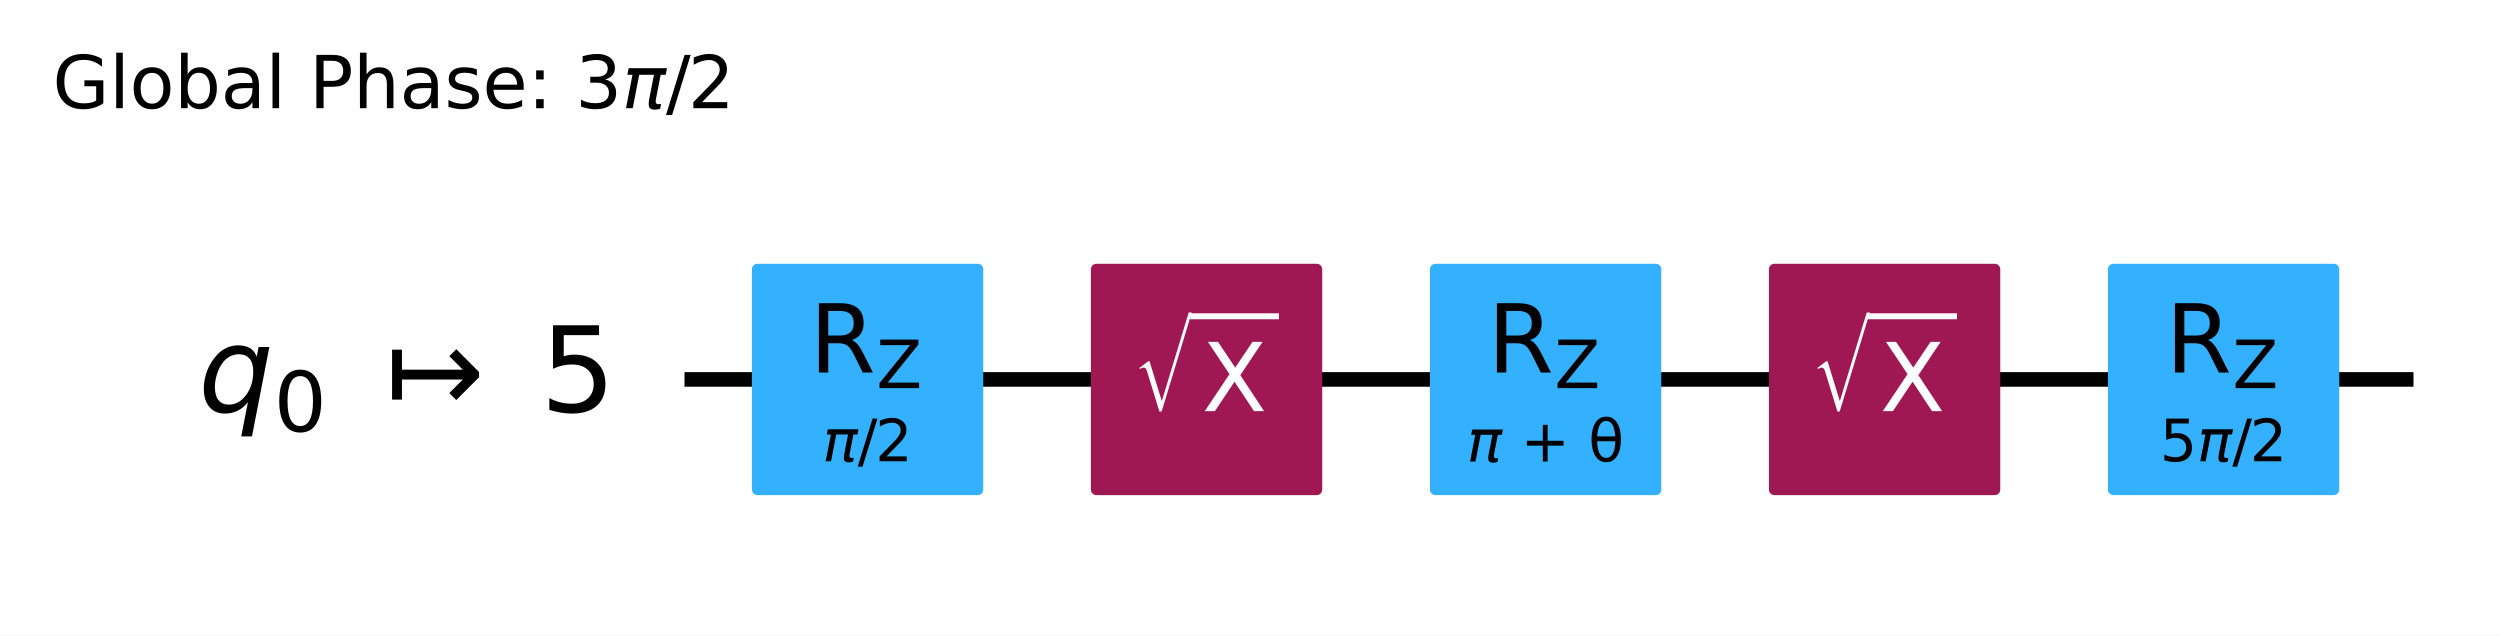
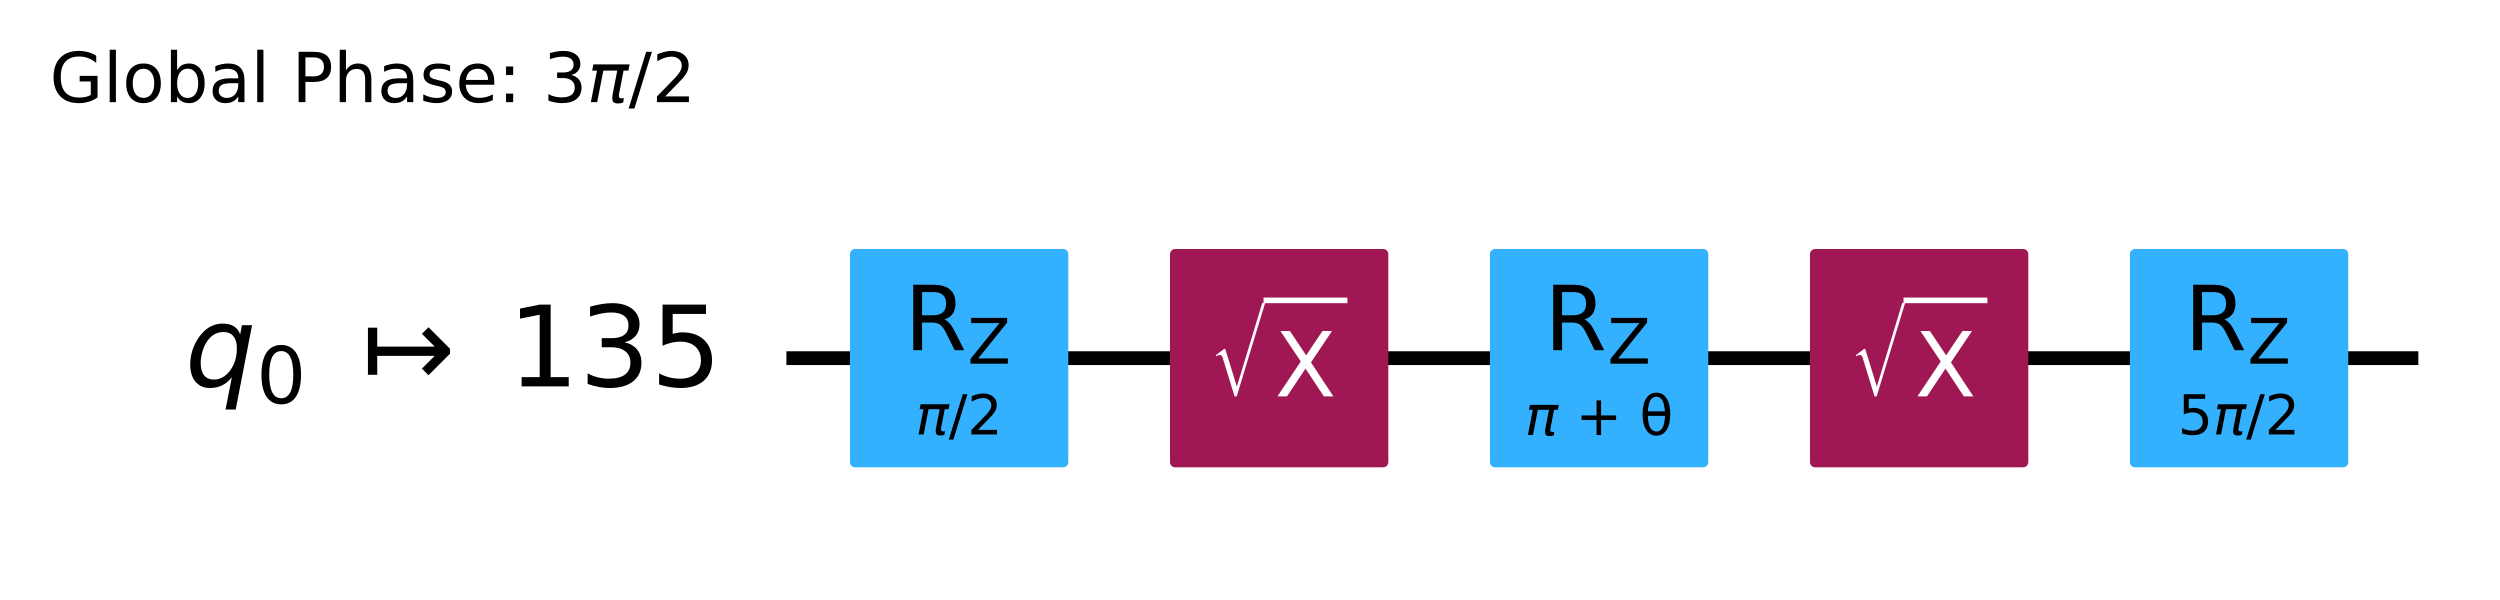
- <svg xmlns="http://www.w3.org/2000/svg" xmlns:xlink="http://www.w3.org/1999/xlink" width="341.83pt" height="86.894pt" version="1.1" viewBox="0 0 341.83 86.894">
+ <svg xmlns="http://www.w3.org/2000/svg" xmlns:xlink="http://www.w3.org/1999/xlink" width="362.16pt" height="86.896pt" version="1.1" viewBox="0 0 362.16 86.896">
  <defs>
    <style type="text/css">*{stroke-linejoin: round; stroke-linecap: butt}</style>
  </defs>
-   <path d="m0 86.894h341.83v-86.894h-341.83z" fill="#ffffff" />
-   <path d="m93.592 51.882h236.41" clip-path="url(#95c10ee0381)" fill="none" stroke="#000000" stroke-linecap="square" stroke-width="2" />
-   <g transform="translate(7.2 14.798) scale(.1 -.1)">
+   <path d="m0 86.896h362.16v-86.896h-362.16z" fill="#ffffff" />
+   <path d="m113.92 51.883h236.41" clip-path="url(#95c10ee0381)" fill="none" stroke="#000000" stroke-linecap="square" stroke-width="2" />
+   <g transform="translate(7.2 14.8) scale(.1 -.1)">
    <defs>
-       <path id="DejaVuSans-47" transform="scale(.015625)" d="m3809 666v1253h-1031v519h1656v-2004q-365-259-806-392-440-133-940-133-1094 0-1712 639-617 640-617 1780 0 1144 617 1783 618 639 1712 639 456 0 867-113 411-112 758-331v-672q-350 297-744 447t-828 150q-857 0-1287-478-429-478-429-1425 0-944 429-1422 430-478 1287-478 334 0 596 58 263 58 472 180z" />
-       <path id="DejaVuSans-6c" transform="scale(.015625)" d="m603 4863h575v-4863h-575v4863z" />
-       <path id="DejaVuSans-6f" transform="scale(.015625)" d="m1959 3097q-462 0-731-361t-269-989 267-989q268-361 733-361 460 0 728 362 269 363 269 988 0 622-269 986-268 364-728 364zm0 487q750 0 1178-488 429-487 429-1349 0-859-429-1349-428-489-1178-489-753 0-1180 489-426 490-426 1349 0 862 426 1349 427 488 1180 488z" />
-       <path id="DejaVuSans-62" transform="scale(.015625)" d="m3116 1747q0 634-261 995t-717 361q-457 0-718-361t-261-995 261-995 718-361q456 0 717 361t261 995zm-1957 1222q182 312 458 463 277 152 661 152 638 0 1036-506 399-506 399-1331t-399-1332q-398-506-1036-506-384 0-661 152-276 152-458 464v-525h-578v4863h578v-1894z" />
-       <path id="DejaVuSans-61" transform="scale(.015625)" d="m2194 1759q-697 0-966-159t-269-544q0-306 202-486 202-179 548-179 479 0 768 339t289 901v128h-572zm1147 238v-1997h-575v531q-197-318-491-470t-719-152q-537 0-855 302-317 302-317 808 0 590 395 890 396 300 1180 300h807v57q0 397-261 614t-733 217q-300 0-585-72-284-72-546-216v532q315 122 612 182 297 61 578 61 760 0 1135-394 375-393 375-1193z" />
-       <path id="DejaVuSans-50" transform="scale(.015625)" d="m1259 4147v-1753h794q441 0 681 228 241 228 241 650 0 419-241 647-240 228-681 228h-794zm-631 519h1425q785 0 1186-355 402-355 402-1039 0-691-402-1044-401-353-1186-353h-794v-1875h-631v4666z" />
-       <path id="DejaVuSans-68" transform="scale(.015625)" d="m3513 2113v-2113h-575v2094q0 497-194 743-194 247-581 247-466 0-735-297-269-296-269-809v-1978h-578v4863h578v-1907q207 316 486 472 280 156 646 156 603 0 912-373 310-373 310-1098z" />
-       <path id="DejaVuSans-73" transform="scale(.015625)" d="m2834 3397v-544q-243 125-506 187-262 63-544 63-428 0-642-131t-214-394q0-200 153-314t616-217l197-44q612-131 870-370t258-667q0-488-386-773-386-284-1061-284-281 0-586 55t-642 164v594q319-166 628-249 309-82 613-82 406 0 624 139 219 139 219 392 0 234-158 359-157 125-692 241l-200 47q-534 112-772 345-237 233-237 639 0 494 350 762 350 269 994 269 318 0 599-47 282-46 519-140z" />
-       <path id="DejaVuSans-65" transform="scale(.015625)" d="m3597 1894v-281h-2644q38-594 358-905t892-311q331 0 642 81t618 244v-544q-310-131-635-200t-659-69q-838 0-1327 487-489 488-489 1320 0 859 464 1363 464 505 1252 505 706 0 1117-455 411-454 411-1235zm-575 169q-6 471-264 752-258 282-683 282-481 0-770-272t-333-766l2050 4z" />
-       <path id="DejaVuSans-3a" transform="scale(.015625)" d="m750 794h659v-794h-659v794zm0 2515h659v-793h-659v793z" />
-       <path id="DejaVuSans-33" transform="scale(.015625)" d="m2597 2516q453-97 707-404 255-306 255-756 0-690-475-1069-475-378-1350-378-293 0-604 58t-642 174v609q262-153 574-231 313-78 654-78 593 0 904 234t311 681q0 413-289 645-289 233-804 233h-544v519h569q465 0 712 186t247 536q0 359-255 551-254 193-729 193-260 0-557-57-297-56-653-174v562q360 100 674 150t592 50q719 0 1137-327 419-326 419-882 0-388-222-655t-631-370z" />
-       <path id="DejaVuSans-Oblique-3c0" transform="scale(.015625)" d="m584 3500h3354l-113-575h-441l-418-2150q-44-225 15-325 57-97 228-97 47 0 116 10 72 6 94 9l-81-416q-116-40-235-59-122-19-237-19-375 0-478 203-104 207 3 757l406 2087h-1291l-568-2925h-588l569 2925h-447l112 575z" />
-       <path id="DejaVuSans-2f" transform="scale(.015625)" d="m1625 4666h531l-1625-5260h-531l1625 5260z" />
-       <path id="DejaVuSans-32" transform="scale(.015625)" d="m1228 531h2203v-531h-2962v531q359 372 979 998 621 627 780 809 303 340 423 576 121 236 121 464 0 372-261 606-261 235-680 235-297 0-627-103-329-103-704-313v638q381 153 712 231 332 78 607 78 725 0 1156-363 431-362 431-968 0-288-108-546-107-257-392-607-78-91-497-524-418-433-1181-1211z" />
+       <path id="DejaVuSans-2a" transform="scale(.015625)" d="m3809 666v1253h-1031v519h1656v-2004q-365-259-806-392-440-133-940-133-1094 0-1712 639-617 640-617 1780 0 1144 617 1783 618 639 1712 639 456 0 867-113 411-112 758-331v-672q-350 297-744 447t-828 150q-857 0-1287-478-429-478-429-1425 0-944 429-1422 430-478 1287-478 334 0 596 58 263 58 472 180z" />
+       <path id="DejaVuSans-4f" transform="scale(.015625)" d="m603 4863h575v-4863h-575v4863z" />
+       <path id="DejaVuSans-52" transform="scale(.015625)" d="m1959 3097q-462 0-731-361t-269-989 267-989q268-361 733-361 460 0 728 362 269 363 269 988 0 622-269 986-268 364-728 364zm0 487q750 0 1178-488 429-487 429-1349 0-859-429-1349-428-489-1178-489-753 0-1180 489-426 490-426 1349 0 862 426 1349 427 488 1180 488z" />
+       <path id="DejaVuSans-45" transform="scale(.015625)" d="m3116 1747q0 634-261 995t-717 361q-457 0-718-361t-261-995 261-995 718-361q456 0 717 361t261 995zm-1957 1222q182 312 458 463 277 152 661 152 638 0 1036-506 399-506 399-1331t-399-1332q-398-506-1036-506-384 0-661 152-276 152-458 464v-525h-578v4863h578v-1894z" />
+       <path id="DejaVuSans-44" transform="scale(.015625)" d="m2194 1759q-697 0-966-159t-269-544q0-306 202-486 202-179 548-179 479 0 768 339t289 901v128h-572zm1147 238v-1997h-575v531q-197-318-491-470t-719-152q-537 0-855 302-317 302-317 808 0 590 395 890 396 300 1180 300h807v57q0 397-261 614t-733 217q-300 0-585-72-284-72-546-216v532q315 122 612 182 297 61 578 61 760 0 1135-394 375-393 375-1193z" />
+       <path id="DejaVuSans-33" transform="scale(.015625)" d="m1259 4147v-1753h794q441 0 681 228 241 228 241 650 0 419-241 647-240 228-681 228h-794zm-631 519h1425q785 0 1186-355 402-355 402-1039 0-691-402-1044-401-353-1186-353h-794v-1875h-631v4666z" />
+       <path id="DejaVuSans-4b" transform="scale(.015625)" d="m3513 2113v-2113h-575v2094q0 497-194 743-194 247-581 247-466 0-735-297-269-296-269-809v-1978h-578v4863h578v-1907q207 316 486 472 280 156 646 156 603 0 912-373 310-373 310-1098z" />
+       <path id="DejaVuSans-56" transform="scale(.015625)" d="m2834 3397v-544q-243 125-506 187-262 63-544 63-428 0-642-131t-214-394q0-200 153-314t616-217l197-44q612-131 870-370t258-667q0-488-386-773-386-284-1061-284-281 0-586 55t-642 164v594q319-166 628-249 309-82 613-82 406 0 624 139 219 139 219 392 0 234-158 359-157 125-692 241l-200 47q-534 112-772 345-237 233-237 639 0 494 350 762 350 269 994 269 318 0 599-47 282-46 519-140z" />
+       <path id="DejaVuSans-48" transform="scale(.015625)" d="m3597 1894v-281h-2644q38-594 358-905t892-311q331 0 642 81t618 244v-544q-310-131-635-200t-659-69q-838 0-1327 487-489 488-489 1320 0 859 464 1363 464 505 1252 505 706 0 1117-455 411-454 411-1235zm-575 169q-6 471-264 752-258 282-683 282-481 0-770-272t-333-766l2050 4z" />
+       <path id="DejaVuSans-1d" transform="scale(.015625)" d="m750 794h659v-794h-659v794zm0 2515h659v-793h-659v793z" />
+       <path id="DejaVuSans-16" transform="scale(.015625)" d="m2597 2516q453-97 707-404 255-306 255-756 0-690-475-1069-475-378-1350-378-293 0-604 58t-642 174v609q262-153 574-231 313-78 654-78 593 0 904 234t311 681q0 413-289 645-289 233-804 233h-544v519h569q465 0 712 186t247 536q0 359-255 551-254 193-729 193-260 0-557-57-297-56-653-174v562q360 100 674 150t592 50q719 0 1137-327 419-326 419-882 0-388-222-655t-631-370z" />
+       <path id="DejaVuSans-Oblique-354" transform="scale(.015625)" d="m584 3500h3354l-113-575h-441l-418-2150q-44-225 15-325 57-97 228-97 47 0 116 10 72 6 94 9l-81-416q-116-40-235-59-122-19-237-19-375 0-478 203-104 207 3 757l406 2087h-1291l-568-2925h-588l569 2925h-447l112 575z" />
+       <path id="DejaVuSans-12" transform="scale(.015625)" d="m1625 4666h531l-1625-5260h-531l1625 5260z" />
+       <path id="DejaVuSans-15" transform="scale(.015625)" d="m1228 531h2203v-531h-2962v531q359 372 979 998 621 627 780 809 303 340 423 576 121 236 121 464 0 372-261 606-261 235-680 235-297 0-627-103-329-103-704-313v638q381 153 712 231 332 78 607 78 725 0 1156-363 431-362 431-968 0-288-108-546-107-257-392-607-78-91-497-524-418-433-1181-1211z" />
    </defs>
-     <use transform="translate(0 .015625)" xlink:href="#DejaVuSans-47" />
-     <use transform="translate(77.49 .015625)" xlink:href="#DejaVuSans-6c" />
-     <use transform="translate(105.27 .015625)" xlink:href="#DejaVuSans-6f" />
-     <use transform="translate(166.46 .015625)" xlink:href="#DejaVuSans-62" />
-     <use transform="translate(229.93 .015625)" xlink:href="#DejaVuSans-61" />
-     <use transform="translate(291.21 .015625)" xlink:href="#DejaVuSans-6c" />
-     <use transform="translate(318.99 .015625)" xlink:href="#DejaVuSans-20" />
-     <use transform="translate(350.78 .015625)" xlink:href="#DejaVuSans-50" />
-     <use transform="translate(411.08 .015625)" xlink:href="#DejaVuSans-68" />
-     <use transform="translate(474.46 .015625)" xlink:href="#DejaVuSans-61" />
-     <use transform="translate(535.74 .015625)" xlink:href="#DejaVuSans-73" />
-     <use transform="translate(587.84 .015625)" xlink:href="#DejaVuSans-65" />
-     <use transform="translate(649.37 .015625)" xlink:href="#DejaVuSans-3a" />
-     <use transform="translate(683.06 .015625)" xlink:href="#DejaVuSans-20" />
-     <use transform="translate(714.84 .015625)" xlink:href="#DejaVuSans-33" />
-     <use transform="translate(778.47 .015625)" xlink:href="#DejaVuSans-Oblique-3c0" />
-     <use transform="translate(838.67 .015625)" xlink:href="#DejaVuSans-2f" />
-     <use transform="translate(868.74 .015625)" xlink:href="#DejaVuSans-32" />
+     <use transform="translate(0 .015625)" xlink:href="#DejaVuSans-2a" />
+     <use transform="translate(77.49 .015625)" xlink:href="#DejaVuSans-4f" />
+     <use transform="translate(105.27 .015625)" xlink:href="#DejaVuSans-52" />
+     <use transform="translate(166.46 .015625)" xlink:href="#DejaVuSans-45" />
+     <use transform="translate(229.93 .015625)" xlink:href="#DejaVuSans-44" />
+     <use transform="translate(291.21 .015625)" xlink:href="#DejaVuSans-4f" />
+     <use transform="translate(318.99 .015625)" xlink:href="#DejaVuSans-3" />
+     <use transform="translate(350.78 .015625)" xlink:href="#DejaVuSans-33" />
+     <use transform="translate(411.08 .015625)" xlink:href="#DejaVuSans-4b" />
+     <use transform="translate(474.46 .015625)" xlink:href="#DejaVuSans-44" />
+     <use transform="translate(535.74 .015625)" xlink:href="#DejaVuSans-56" />
+     <use transform="translate(587.84 .015625)" xlink:href="#DejaVuSans-48" />
+     <use transform="translate(649.37 .015625)" xlink:href="#DejaVuSans-1d" />
+     <use transform="translate(683.06 .015625)" xlink:href="#DejaVuSans-3" />
+     <use transform="translate(714.84 .015625)" xlink:href="#DejaVuSans-16" />
+     <use transform="translate(778.47 .015625)" xlink:href="#DejaVuSans-Oblique-354" />
+     <use transform="translate(838.67 .015625)" xlink:href="#DejaVuSans-12" />
+     <use transform="translate(872.36 .015625)" xlink:href="#DejaVuSans-15" />
  </g>
-   <path d="m88.957 28.705h-1158.8v92.708h1158.8z" clip-path="url(#95c10ee0381)" fill="#ffffff" stroke="#ffffff" stroke-width="1.5" />
-   <path d="m103.56 66.947h30.13v-30.13h-30.13z" clip-path="url(#95c10ee0381)" fill="#33b1ff" stroke="#33b1ff" stroke-width="1.5" />
-   <path d="m149.91 66.947h30.13v-30.13h-30.13z" clip-path="url(#95c10ee0381)" fill="#9f1853" stroke="#9f1853" stroke-width="1.5" />
-   <path d="m196.27 66.947h30.13v-30.13h-30.13z" clip-path="url(#95c10ee0381)" fill="#33b1ff" stroke="#33b1ff" stroke-width="1.5" />
-   <path d="m242.62 66.947h30.13v-30.13h-30.13z" clip-path="url(#95c10ee0381)" fill="#9f1853" stroke="#9f1853" stroke-width="1.5" />
-   <path d="m288.97 66.947h30.13v-30.13h-30.13z" clip-path="url(#95c10ee0381)" fill="#33b1ff" stroke="#33b1ff" stroke-width="1.5" />
+   <path d="m109.28 28.706h-1158.8v92.708h1158.8z" clip-path="url(#95c10ee0381)" fill="#ffffff" stroke="#ffffff" stroke-width="1.5" />
+   <path d="m123.88 66.948h30.13v-30.13h-30.13z" clip-path="url(#95c10ee0381)" fill="#33b1ff" stroke="#33b1ff" stroke-width="1.5" />
+   <path d="m170.24 66.948h30.13v-30.13h-30.13z" clip-path="url(#95c10ee0381)" fill="#9f1853" stroke="#9f1853" stroke-width="1.5" />
+   <path d="m216.59 66.948h30.13v-30.13h-30.13z" clip-path="url(#95c10ee0381)" fill="#33b1ff" stroke="#33b1ff" stroke-width="1.5" />
+   <path d="m262.95 66.948h30.13v-30.13h-30.13z" clip-path="url(#95c10ee0381)" fill="#9f1853" stroke="#9f1853" stroke-width="1.5" />
+   <path d="m309.3 66.948h30.13v-30.13h-30.13z" clip-path="url(#95c10ee0381)" fill="#33b1ff" stroke="#33b1ff" stroke-width="1.5" />
  <g clip-path="url(#95c10ee0381)">
-     <g transform="translate(27.121 56.333) scale(.1625 -.1625)">
+     <g transform="translate(26.81 56.104) scale(.1625 -.1625)">
      <defs>
-         <path id="DejaVuSans-Oblique-71" transform="scale(.015625)" d="m2669 525q-231-303-546-460-314-156-695-156-531 0-833 358-301 358-301 986 0 506 186 978t533 847q225 244 517 375t614 131q387 0 637-153t363-462l100 525h578l-934-4813h-579l360 1844zm-1778 813q0-463 193-705 194-242 560-242 544 0 928 520t384 1264q0 450-199 689-198 239-569 239-272 0-504-127-231-126-403-370-181-256-286-600-104-343-104-668z" />
-         <path id="DejaVuSans-30" transform="scale(.015625)" d="m2034 4250q-487 0-733-480-245-479-245-1442 0-959 245-1439 246-480 733-480 491 0 736 480 246 480 246 1439 0 963-246 1442-245 480-736 480zm0 500q785 0 1199-621 414-620 414-1801 0-1178-414-1799-414-620-1199-620-784 0-1198 620-414 621-414 1799 0 1181 414 1801 414 621 1198 621z" />
-         <path id="DejaVuSans-21a6" transform="scale(.015625)" d="m4175 1741h-3278v-1078h-531v2687h531v-1078h3278l-728 728 375 375 1228-1228v-281l-1228-1228-375 375 728 728z" />
-         <path id="DejaVuSans-35" transform="scale(.015625)" d="m691 4666h2478v-532h-1900v-1143q137 47 274 70 138 23 276 23 781 0 1237-428 457-428 457-1159 0-753-469-1171-469-417-1322-417-294 0-599 50-304 50-629 150v635q281-153 581-228t634-75q541 0 856 284 316 284 316 772 0 487-316 771-315 285-856 285-253 0-505-56-251-56-513-175v2344z" />
+         <path id="DejaVuSans-Oblique-54" transform="scale(.015625)" d="m2669 525q-231-303-546-460-314-156-695-156-531 0-833 358-301 358-301 986 0 506 186 978t533 847q225 244 517 375t614 131q387 0 637-153t363-462l100 525h578l-934-4813h-579l360 1844zm-1778 813q0-463 193-705 194-242 560-242 544 0 928 520t384 1264q0 450-199 689-198 239-569 239-272 0-504-127-231-126-403-370-181-256-286-600-104-343-104-668z" />
+         <path id="DejaVuSans-13" transform="scale(.015625)" d="m2034 4250q-487 0-733-480-245-479-245-1442 0-959 245-1439 246-480 733-480 491 0 736 480 246 480 246 1439 0 963-246 1442-245 480-736 480zm0 500q785 0 1199-621 414-620 414-1801 0-1178-414-1799-414-620-1199-620-784 0-1198 620-414 621-414 1799 0 1181 414 1801 414 621 1198 621z" />
+         <path id="DejaVuSans-c30" transform="scale(.015625)" d="m4175 1741h-3278v-1078h-531v2687h531v-1078h3278l-728 728 375 375 1228-1228v-281l-1228-1228-375 375 728 728z" />
+         <path id="DejaVuSans-14" transform="scale(.015625)" d="m794 531h1031v3560l-1122-225v575l1116 225h631v-4135h1031v-531h-2687v531z" />
+         <path id="DejaVuSans-18" transform="scale(.015625)" d="m691 4666h2478v-532h-1900v-1143q137 47 274 70 138 23 276 23 781 0 1237-428 457-428 457-1159 0-753-469-1171-469-417-1322-417-294 0-599 50-304 50-629 150v635q281-153 581-228t634-75q541 0 856 284 316 284 316 772 0 487-316 771-315 285-856 285-253 0-505-56-251-56-513-175v2344z" />
      </defs>
-       <use transform="translate(0 .09375)" xlink:href="#DejaVuSans-Oblique-71" />
-       <use transform="translate(63.477 -16.312) scale(.7)" xlink:href="#DejaVuSans-30" />
-       <use transform="translate(157.29 .09375)" xlink:href="#DejaVuSans-21a6" />
-       <use transform="translate(287.62 .09375)" xlink:href="#DejaVuSans-35" />
+       <use transform="translate(0 .78125)" xlink:href="#DejaVuSans-Oblique-54" />
+       <use transform="translate(63.477 -14.219) scale(.7)" xlink:href="#DejaVuSans-13" />
+       <use transform="translate(157.29 .78125)" xlink:href="#DejaVuSans-c30" />
+       <use transform="translate(287.62 .78125)" xlink:href="#DejaVuSans-14" />
+       <use transform="translate(351.24 .78125)" xlink:href="#DejaVuSans-16" />
+       <use transform="translate(414.87 .78125)" xlink:href="#DejaVuSans-18" />
    </g>
  </g>
  <g clip-path="url(#95c10ee0381)">
-     <g transform="translate(112.46 63.128) scale(.08 -.08)">
-       <use transform="translate(0 .78125)" xlink:href="#DejaVuSans-Oblique-3c0" />
-       <use transform="translate(60.205 .78125)" xlink:href="#DejaVuSans-2f" />
-       <use transform="translate(90.271 .78125)" xlink:href="#DejaVuSans-32" />
+     <g transform="translate(132.63 63) scale(.08 -.08)">
+       <use transform="translate(0 .78125)" xlink:href="#DejaVuSans-Oblique-354" />
+       <use transform="translate(60.205 .78125)" xlink:href="#DejaVuSans-12" />
+       <use transform="translate(93.896 .78125)" xlink:href="#DejaVuSans-15" />
    </g>
  </g>
  <g clip-path="url(#95c10ee0381)">
-     <g transform="translate(110.69 50.949) scale(.13 -.13)">
+     <g transform="translate(131.02 50.741) scale(.13 -.13)">
      <defs>
-         <path id="DejaVuSans-52" transform="scale(.015625)" d="m2841 2188q203-69 395-294t386-619l641-1275h-679l-596 1197q-232 469-449 622t-592 153h-688v-1972h-631v4666h1425q800 0 1194-335 394-334 394-1009 0-441-205-732-205-290-595-402zm-1582 1959v-1656h794q456 0 689 211t233 620-233 617-689 208h-794z" />
-         <path id="DejaVuSans-5a" transform="scale(.015625)" d="m359 4666h3666v-482l-2950-3653h3022v-531h-3809v481l2950 3653h-2879v532z" />
+         <path id="DejaVuSans-35" transform="scale(.015625)" d="m2841 2188q203-69 395-294t386-619l641-1275h-679l-596 1197q-232 469-449 622t-592 153h-688v-1972h-631v4666h1425q800 0 1194-335 394-334 394-1009 0-441-205-732-205-290-595-402zm-1582 1959v-1656h794q456 0 689 211t233 620-233 617-689 208h-794z" />
+         <path id="DejaVuSans-3d" transform="scale(.015625)" d="m359 4666h3666v-482l-2950-3653h3022v-531h-3809v481l2950 3653h-2879v532z" />
      </defs>
-       <use transform="translate(0 .09375)" xlink:href="#DejaVuSans-52" />
-       <use transform="translate(70.439 -16.312) scale(.7)" xlink:href="#DejaVuSans-5a" />
+       <use transform="translate(0 .09375)" xlink:href="#DejaVuSans-35" />
+       <use transform="translate(70.439 -14.906) scale(.7)" xlink:href="#DejaVuSans-3d" />
    </g>
  </g>
  <g clip-path="url(#95c10ee0381)">
-     <g transform="translate(154.97 56.328) scale(.13 -.13)" fill="#ffffff">
+     <g transform="translate(175.29 57.537) scale(.13 -.13)" fill="#ffffff">
      <defs>
-         <path id="STIXSizeOneSym-Regular-221a" transform="scale(.015625)" d="m6970 9933-3597-11821h-269l-1478 4806q-71 231-161 333-89 103-236 103-218 0-435-173l-77 128 1049 806h160l1453-4717h26l3200 10535h365z" />
-         <path id="DejaVuSans-58" transform="scale(.015625)" d="m403 4666h678l1160-1735 1165 1735h678l-1500-2241 1600-2425h-678l-1312 1984-1322-1984h-681l1665 2491-1453 2175z" />
+         <path id="STIXSizeOneSym-Regular-26" transform="scale(.015625)" d="m6970 9933-3597-11821h-269l-1478 4806q-71 231-161 333-89 103-236 103-218 0-435-173l-77 128 1049 806h160l1453-4717h26l3200 10535h365z" />
+         <path id="DejaVuSans-3b" transform="scale(.015625)" d="m403 4666h678l1160-1735 1165 1735h678l-1500-2241 1600-2425h-678l-1312 1984-1322-1984h-681l1665 2491-1453 2175z" />
      </defs>
-       <use transform="translate(0 17.094) scale(.56391)" xlink:href="#STIXSizeOneSym-Regular-221a" />
-       <use transform="translate(72.088 .84375)" xlink:href="#DejaVuSans-58" />
-       <path d="m59.588 97.5v6.25h93.506v-6.25h-93.506z" />
+       <use transform="translate(0 17.484) scale(.56391)" xlink:href="#STIXSizeOneSym-Regular-26" />
+       <use transform="translate(72.105 .84375)" xlink:href="#DejaVuSans-3b" />
+       <path d="m59.605 104.75v6.25h93.506v-6.25h-93.506z" />
    </g>
  </g>
  <g clip-path="url(#95c10ee0381)">
-     <g transform="translate(200.57 63.128) scale(.08 -.08)">
+     <g transform="translate(220.9 63.041) scale(.08 -.08)">
      <defs>
-         <path id="DejaVuSans-2b" transform="scale(.015625)" d="m2944 4013v-1741h1740v-531h-1740v-1741h-525v1741h-1741v531h1741v1741h525z" />
-         <path id="DejaVuSans-3b8" transform="scale(.015625)" d="m2953 2219h-1990q46-935 262-1331 269-488 734-488 469 0 729 491 228 431 265 1328zm-9 531q-88 888-256 1200-269 494-729 494-478 0-731-488-200-393-259-1206h1975zm-985 2163q750 0 1179-663 428-659 428-1828 0-1166-428-1828-429-666-1179-666-753 0-1178 666-428 662-428 1828 0 1169 428 1828 425 663 1178 663z" />
+         <path id="DejaVuSans-e" transform="scale(.015625)" d="m2944 4013v-1741h1740v-531h-1740v-1741h-525v1741h-1741v531h1741v1741h525z" />
+         <path id="DejaVuSans-34c" transform="scale(.015625)" d="m2953 2219h-1990q46-935 262-1331 269-488 734-488 469 0 729 491 228 431 265 1328zm-9 531q-88 888-256 1200-269 494-729 494-478 0-731-488-200-393-259-1206h1975zm-985 2163q750 0 1179-663 428-659 428-1828 0-1166-428-1828-429-666-1179-666-753 0-1178 666-428 662-428 1828 0 1169 428 1828 425 663 1178 663z" />
      </defs>
-       <use transform="translate(0 .23438)" xlink:href="#DejaVuSans-Oblique-3c0" />
-       <use transform="translate(60.205 .23438)" xlink:href="#DejaVuSans-20" />
-       <use transform="translate(91.992 .23438)" xlink:href="#DejaVuSans-2b" />
-       <use transform="translate(175.78 .23438)" xlink:href="#DejaVuSans-20" />
-       <use transform="translate(207.57 .23438)" xlink:href="#DejaVuSans-3b8" />
+       <use transform="translate(0 .23438)" xlink:href="#DejaVuSans-Oblique-354" />
+       <use transform="translate(60.205 .23438)" xlink:href="#DejaVuSans-3" />
+       <use transform="translate(91.992 .23438)" xlink:href="#DejaVuSans-e" />
+       <use transform="translate(175.78 .23438)" xlink:href="#DejaVuSans-3" />
+       <use transform="translate(207.57 .23438)" xlink:href="#DejaVuSans-34c" />
    </g>
  </g>
  <g clip-path="url(#95c10ee0381)">
-     <g transform="translate(203.4 50.949) scale(.13 -.13)">
-       <use transform="translate(0 .09375)" xlink:href="#DejaVuSans-52" />
-       <use transform="translate(70.439 -16.312) scale(.7)" xlink:href="#DejaVuSans-5a" />
+     <g transform="translate(223.73 50.741) scale(.13 -.13)">
+       <use transform="translate(0 .09375)" xlink:href="#DejaVuSans-35" />
+       <use transform="translate(70.439 -14.906) scale(.7)" xlink:href="#DejaVuSans-3d" />
    </g>
  </g>
  <g clip-path="url(#95c10ee0381)">
-     <g transform="translate(247.68 56.328) scale(.13 -.13)" fill="#ffffff">
-       <use transform="translate(0 17.094) scale(.56391)" xlink:href="#STIXSizeOneSym-Regular-221a" />
-       <use transform="translate(72.088 .84375)" xlink:href="#DejaVuSans-58" />
-       <path d="m59.588 97.5v6.25h93.506v-6.25h-93.506z" />
+     <g transform="translate(268 57.537) scale(.13 -.13)" fill="#ffffff">
+       <use transform="translate(0 17.484) scale(.56391)" xlink:href="#STIXSizeOneSym-Regular-26" />
+       <use transform="translate(72.105 .84375)" xlink:href="#DejaVuSans-3b" />
+       <path d="m59.605 104.75v6.25h93.506v-6.25h-93.506z" />
    </g>
  </g>
  <g clip-path="url(#95c10ee0381)">
-     <g transform="translate(295.32 63.128) scale(.08 -.08)">
-       <use transform="translate(0 .78125)" xlink:href="#DejaVuSans-35" />
-       <use transform="translate(63.623 .78125)" xlink:href="#DejaVuSans-Oblique-3c0" />
-       <use transform="translate(123.83 .78125)" xlink:href="#DejaVuSans-2f" />
-       <use transform="translate(153.89 .78125)" xlink:href="#DejaVuSans-32" />
+     <g transform="translate(315.49 63) scale(.08 -.08)">
+       <use transform="translate(0 .78125)" xlink:href="#DejaVuSans-18" />
+       <use transform="translate(63.623 .78125)" xlink:href="#DejaVuSans-Oblique-354" />
+       <use transform="translate(123.83 .78125)" xlink:href="#DejaVuSans-12" />
+       <use transform="translate(157.52 .78125)" xlink:href="#DejaVuSans-15" />
    </g>
  </g>
  <g clip-path="url(#95c10ee0381)">
-     <g transform="translate(296.11 50.949) scale(.13 -.13)">
-       <use transform="translate(0 .09375)" xlink:href="#DejaVuSans-52" />
-       <use transform="translate(70.439 -16.312) scale(.7)" xlink:href="#DejaVuSans-5a" />
+     <g transform="translate(316.44 50.741) scale(.13 -.13)">
+       <use transform="translate(0 .09375)" xlink:href="#DejaVuSans-35" />
+       <use transform="translate(70.439 -14.906) scale(.7)" xlink:href="#DejaVuSans-3d" />
    </g>
  </g>
  <defs>
    <clipPath id="95c10ee0381">
-       <rect x="7.2" y="14.798" width="327.43" height="64.896" />
+       <rect x="7.2" y="14.8" width="347.76" height="64.896" />
    </clipPath>
  </defs>
</svg>
